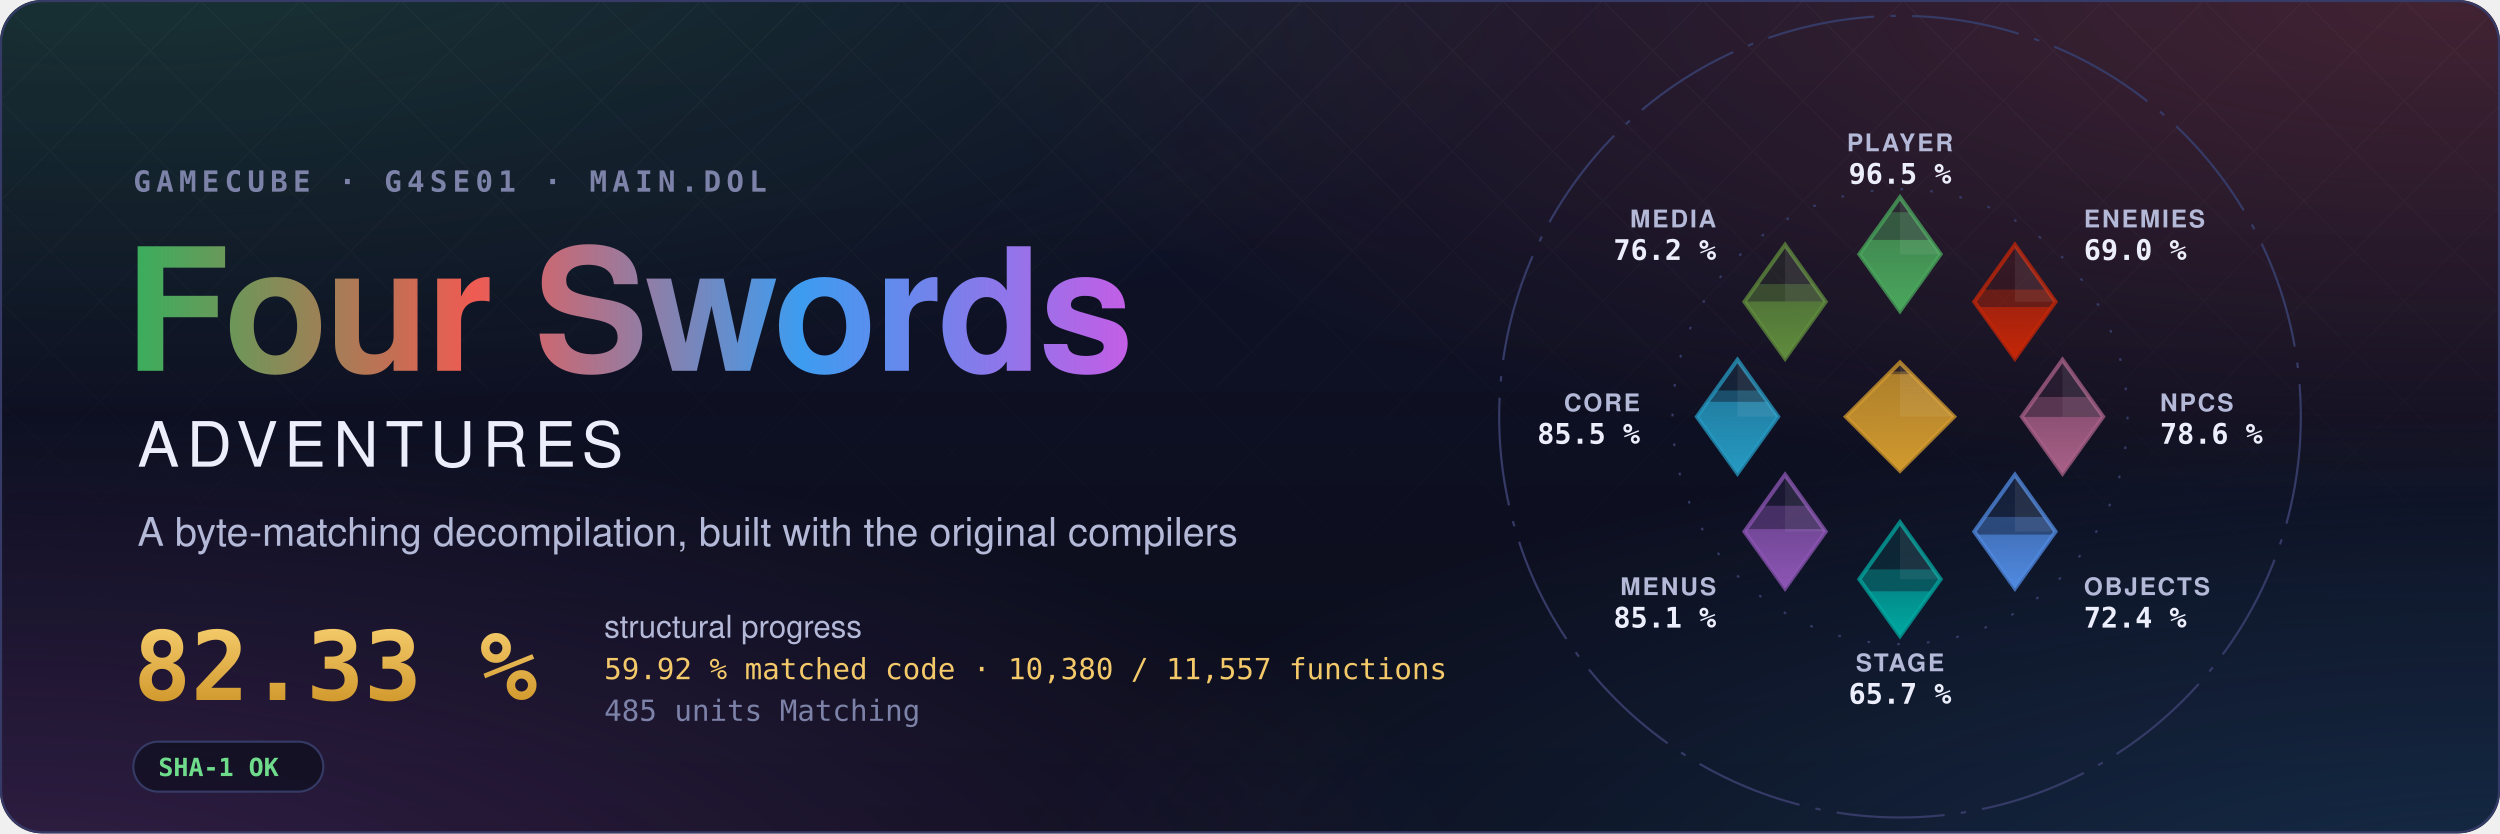
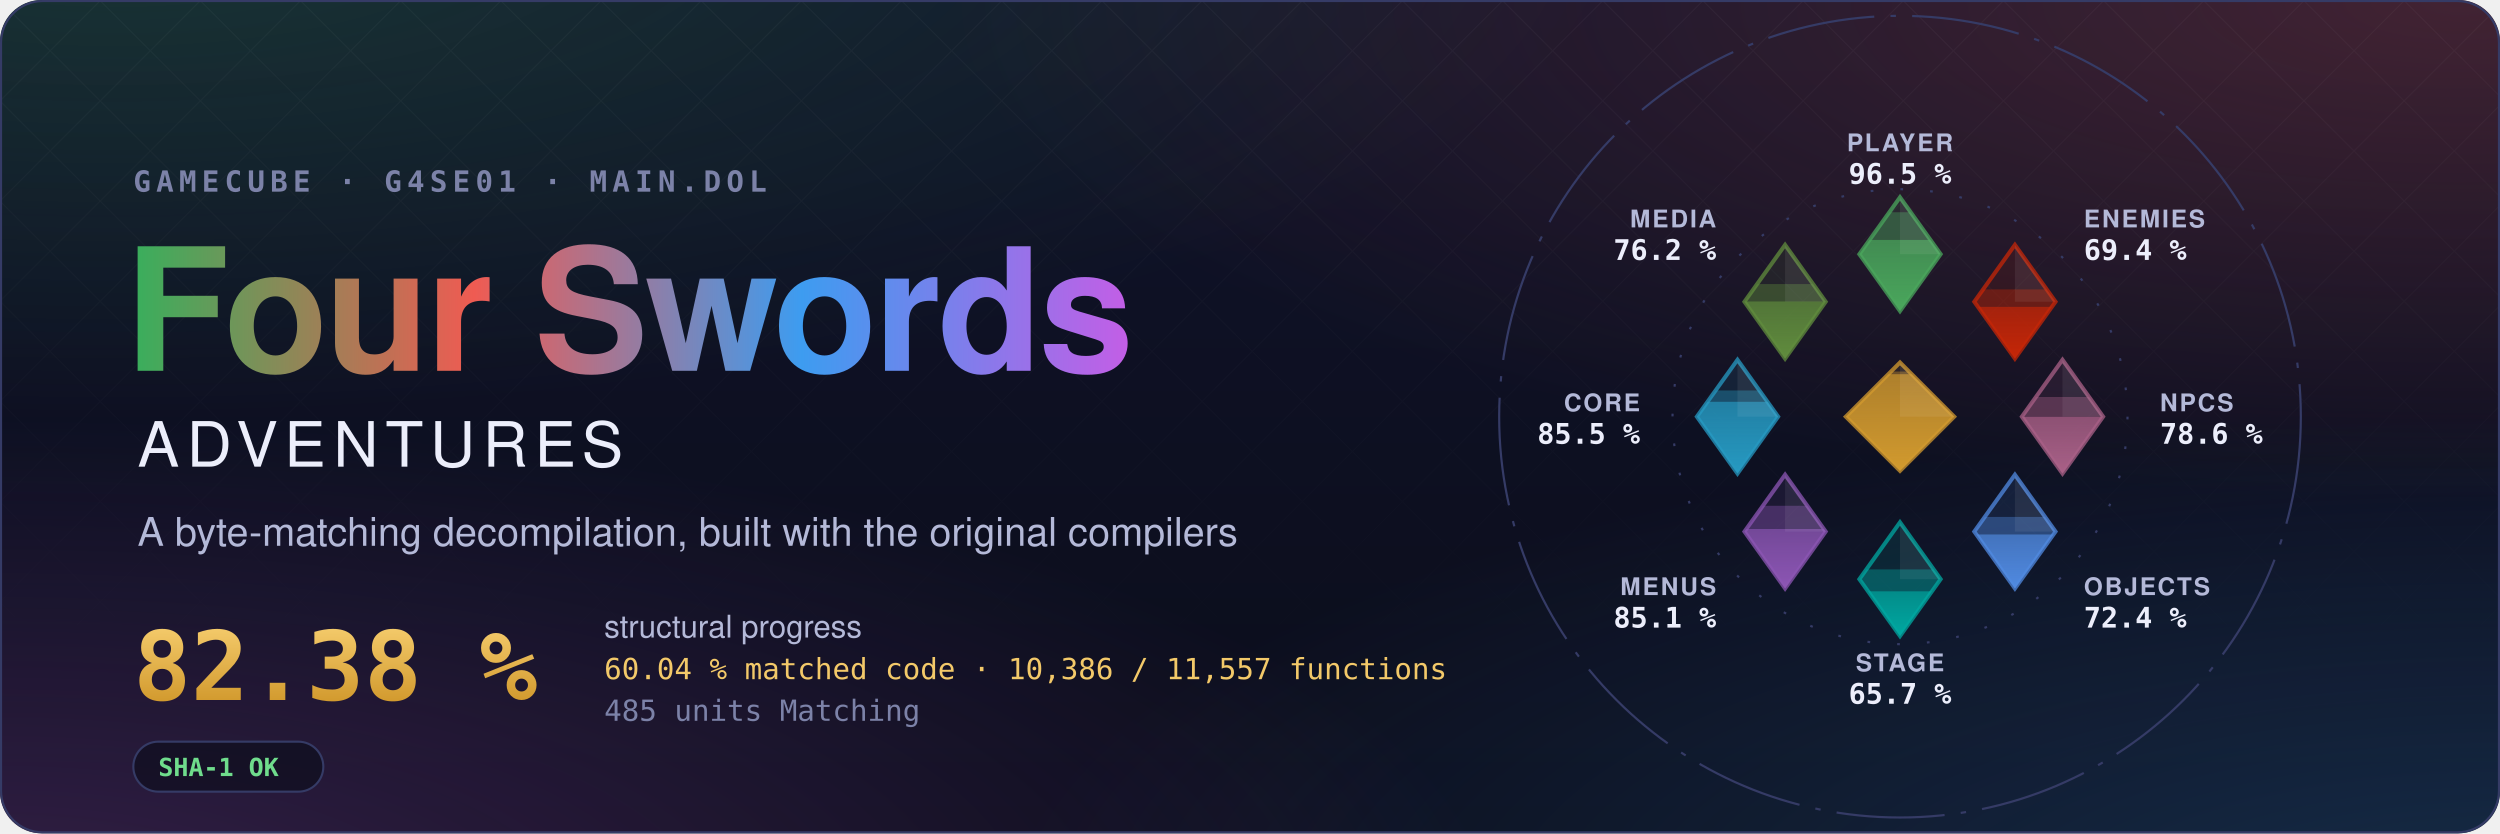
- <svg xmlns="http://www.w3.org/2000/svg" width="1200" height="400" viewBox="0 0 1200 400" role="img" aria-label="Four Swords Adventures decompilation: 82.33 % structural progress, 59.92 % matched code, 10,380 of 11,557 functions">
+ <svg xmlns="http://www.w3.org/2000/svg" width="1200" height="400" viewBox="0 0 1200 400" role="img" aria-label="Four Swords Adventures decompilation: 82.38 % structural progress, 60.04 % matched code, 10,386 of 11,557 functions">
  <style>text { font-family: -apple-system, BlinkMacSystemFont, 'Segoe UI', Helvetica, Arial, sans-serif; } .mono { font-family: ui-monospace, SFMono-Regular, 'SF Mono', Menlo, Consolas, monospace; } .spin { transform-box: fill-box; transform-origin: center; animation: spin 90s linear infinite; } @keyframes spin { to { transform: rotate(360deg); } } .rise { transform-box: fill-box; transform-origin: 50% 100%; animation: rise 1.6s cubic-bezier(.2,.8,.2,1) both; } @keyframes rise { from { transform: scaleY(0); } } @media (prefers-reduced-motion: reduce) { * { animation: none !important; } }</style>
  <defs>
    <radialGradient id="glow0" cx="0.05" cy="-0.1" r="0.6">
      <stop offset="0" stop-color="#3aae5c" stop-opacity="0.22" />
      <stop offset="1" stop-color="#3aae5c" stop-opacity="0" />
    </radialGradient>
    <radialGradient id="glow1" cx="0.98" cy="0.0" r="0.6">
      <stop offset="0" stop-color="#ef5b52" stop-opacity="0.22" />
      <stop offset="1" stop-color="#ef5b52" stop-opacity="0" />
    </radialGradient>
    <radialGradient id="glow2" cx="1.0" cy="1.1" r="0.6">
      <stop offset="0" stop-color="#3d9cf0" stop-opacity="0.22" />
      <stop offset="1" stop-color="#3d9cf0" stop-opacity="0" />
    </radialGradient>
    <radialGradient id="glow3" cx="0.0" cy="1.1" r="0.6">
      <stop offset="0" stop-color="#c35ee6" stop-opacity="0.22" />
      <stop offset="1" stop-color="#c35ee6" stop-opacity="0" />
    </radialGradient>
    <linearGradient id="sky" x1="0" y1="0" x2="0" y2="1">
      <stop offset="0" stop-color="#10132a" />
      <stop offset="1" stop-color="#0b0d1a" />
    </linearGradient>
    <linearGradient id="four" x1="0" y1="0" x2="1" y2="0">
      <stop offset="0" stop-color="#3aae5c" />
      <stop offset="0.34" stop-color="#ef5b52" />
      <stop offset="0.67" stop-color="#3d9cf0" />
      <stop offset="1" stop-color="#c35ee6" />
    </linearGradient>
    <linearGradient id="goldtext" x1="0" y1="0" x2="0" y2="1">
      <stop offset="0" stop-color="#f3c969" />
      <stop offset="1" stop-color="#d29a2e" />
    </linearGradient>
    <pattern id="lattice" width="34" height="34" patternUnits="userSpaceOnUse" patternTransform="rotate(45)">
      <path d="M0 0H34M0 0V34" stroke="#fff" stroke-opacity="0.035" />
    </pattern>
    <linearGradient id="fade" x1="0" y1="0" x2="0" y2="1">
      <stop offset="0" stop-color="#fff" />
      <stop offset="0.8" stop-color="#fff" stop-opacity="0" />
    </linearGradient>
    <mask id="fadeMask">
      <rect width="1200" height="400" fill="url(#fade)" />
    </mask>
    <clipPath id="card">
      <rect width="1200" height="400" rx="20" />
    </clipPath>
  </defs>
  <g clip-path="url(#card)">
    <rect width="1200" height="400" fill="url(#sky)" />
    <rect width="1200" height="400" fill="url(#glow0)" />
    <rect width="1200" height="400" fill="url(#glow1)" />
    <rect width="1200" height="400" fill="url(#glow2)" />
    <rect width="1200" height="400" fill="url(#glow3)" />
    <rect width="1200" height="400" fill="url(#lattice)" mask="url(#fadeMask)" />
  </g>
  <rect x="0.5" y="0.5" width="1199" height="399" rx="20" fill="none" stroke="#353b66" />
  <text x="64" y="92" class="mono" font-size="14" font-weight="600" letter-spacing="0.18em" fill="#7c82a8">GAMECUBE · G4SE01 · MAIN.DOL</text>
  <text x="60" y="178" font-size="82" font-weight="700" letter-spacing="-1.5" fill="url(#four)">Four Swords</text>
  <text x="66" y="224" font-size="30" font-weight="500" letter-spacing="0.12em" fill="#eceefb">ADVENTURES</text>
  <text x="66" y="262" font-size="19" fill="#b4b9d8">A byte-matching decompilation, built with the original compilers</text>
-   <text x="64" y="336" class="mono" font-size="46" font-weight="700" fill="url(#goldtext)">82.33 %</text>
+   <text x="64" y="336" class="mono" font-size="46" font-weight="700" fill="url(#goldtext)">82.38 %</text>
  <text x="290" y="306" font-size="15" fill="#b4b9d8">structural progress</text>
-   <text x="290" y="326" class="mono" font-size="14" fill="#f3c969">59.92 % matched code · 10,380 / 11,557 functions</text>
+   <text x="290" y="326" class="mono" font-size="14" fill="#f3c969">60.04 % matched code · 10,386 / 11,557 functions</text>
  <text x="290" y="346" class="mono" font-size="14" fill="#7c82a8">485 units Matching</text>
  <g transform="translate(64 356)">
    <rect width="91.2" height="24" rx="12" fill="#0b0d1a" fill-opacity="0.6" stroke="#353b66" />
    <text x="12" y="16.5" class="mono" font-size="12" font-weight="600" fill="#6fdc8c">SHA-1 OK</text>
  </g>
  <defs>
    <clipPath id="ec-player">
      <path d="M0 -81L15 -60L0 -39L-15 -60Z" />
    </clipPath>
    <linearGradient id="eg-player" x1="0" y1="1" x2="0" y2="0">
      <stop offset="0" stop-color="#4aa75c" />
      <stop offset="1" stop-color="#4aa75c" stop-opacity="0.65" />
    </linearGradient>
    <clipPath id="ec-enemies">
      <path d="M42.43 -63.43L57.43 -42.43L42.43 -21.43L27.43 -42.43Z" />
    </clipPath>
    <linearGradient id="eg-enemies" x1="0" y1="1" x2="0" y2="0">
      <stop offset="0" stop-color="#c52607" />
      <stop offset="1" stop-color="#c52607" stop-opacity="0.65" />
    </linearGradient>
    <clipPath id="ec-npcs">
      <path d="M60 -21L75 0L60 21L45 0Z" />
    </clipPath>
    <linearGradient id="eg-npcs" x1="0" y1="1" x2="0" y2="0">
      <stop offset="0" stop-color="#a96087" />
      <stop offset="1" stop-color="#a96087" stop-opacity="0.65" />
    </linearGradient>
    <clipPath id="ec-objects">
      <path d="M42.43 21.43L57.43 42.43L42.43 63.43L27.43 42.43Z" />
    </clipPath>
    <linearGradient id="eg-objects" x1="0" y1="1" x2="0" y2="0">
      <stop offset="0" stop-color="#508ae1" />
      <stop offset="1" stop-color="#508ae1" stop-opacity="0.65" />
    </linearGradient>
    <clipPath id="ec-stage">
      <path d="M0 39L15 60L0 81L-15 60Z" />
    </clipPath>
    <linearGradient id="eg-stage" x1="0" y1="1" x2="0" y2="0">
      <stop offset="0" stop-color="#00a8a1" />
      <stop offset="1" stop-color="#00a8a1" stop-opacity="0.65" />
    </linearGradient>
    <clipPath id="ec-menus">
      <path d="M-42.43 21.43L-27.43 42.43L-42.43 63.43L-57.43 42.43Z" />
    </clipPath>
    <linearGradient id="eg-menus" x1="0" y1="1" x2="0" y2="0">
      <stop offset="0" stop-color="#8c55b4" />
      <stop offset="1" stop-color="#8c55b4" stop-opacity="0.65" />
    </linearGradient>
    <clipPath id="ec-core">
      <path d="M-60 -21L-45 0L-60 21L-75 0Z" />
    </clipPath>
    <linearGradient id="eg-core" x1="0" y1="1" x2="0" y2="0">
      <stop offset="0" stop-color="#269ac2" />
      <stop offset="1" stop-color="#269ac2" stop-opacity="0.65" />
    </linearGradient>
    <clipPath id="ec-media">
      <path d="M-42.43 -63.43L-27.43 -42.43L-42.43 -21.43L-57.43 -42.43Z" />
    </clipPath>
    <linearGradient id="eg-media" x1="0" y1="1" x2="0" y2="0">
      <stop offset="0" stop-color="#608c3d" />
      <stop offset="1" stop-color="#608c3d" stop-opacity="0.65" />
    </linearGradient>
    <clipPath id="ec-libs">
      <path d="M0 -20L20 0L0 20L-20 0Z" />
    </clipPath>
    <linearGradient id="eg-libs" x1="0" y1="1" x2="0" y2="0">
      <stop offset="0" stop-color="#d29a2e" />
      <stop offset="1" stop-color="#d29a2e" stop-opacity="0.65" />
    </linearGradient>
  </defs>
  <g transform="translate(912 200) scale(1.3)">
    <circle class="spin" r="148" fill="none" stroke="#353b66" stroke-width="0.8" stroke-dasharray="40 6 2 6" />
    <circle r="84" fill="none" stroke="#353b66" stroke-width="0.8" stroke-dasharray="1 10" />
    <path d="M0 -81L15 -60L0 -39L-15 -60Z" fill="#4aa75c" fill-opacity="0.12" stroke="#4aa75c" stroke-opacity="0.75" stroke-width="1.5" />
    <g clip-path="url(#ec-player)">
      <rect class="rise" style="animation-delay:0.20s" x="-15.0" y="-75.47" width="30" height="36.47" fill="#4aa75c" fill-opacity="0.38" />
    </g>
    <g clip-path="url(#ec-player)">
      <rect class="rise" style="animation-delay:0.20s" x="-15.0" y="-65.25" width="30" height="26.25" fill="url(#eg-player)" />
    </g>
    <path d="M0.0 -81.0L15.0 -60.0L0.0 -60.0Z" fill="#fff" fill-opacity="0.07" />
    <text x="0.0" y="-98.0" text-anchor="middle" font-size="9" font-weight="600" letter-spacing="0.08em" fill="#b4b9d8">PLAYER</text>
    <text x="0.0" y="-86.0" text-anchor="middle" font-size="10.5" font-weight="700" fill="#eceefb" class="mono">96.5 %</text>
    <path d="M42.43 -63.43L57.43 -42.43L42.43 -21.43L27.43 -42.43Z" fill="#c52607" fill-opacity="0.12" stroke="#c52607" stroke-opacity="0.75" stroke-width="1.5" />
    <g clip-path="url(#ec-enemies)">
-       <rect class="rise" style="animation-delay:0.30s" x="27.43" y="-46.91" width="30" height="25.48" fill="#c52607" fill-opacity="0.38" />
+       <rect class="rise" style="animation-delay:0.30s" x="27.43" y="-46.99" width="30" height="25.56" fill="#c52607" fill-opacity="0.38" />
    </g>
    <g clip-path="url(#ec-enemies)">
-       <rect class="rise" style="animation-delay:0.30s" x="27.43" y="-40.48" width="30" height="19.05" fill="url(#eg-enemies)" />
+       <rect class="rise" style="animation-delay:0.30s" x="27.43" y="-40.55" width="30" height="19.12" fill="url(#eg-enemies)" />
    </g>
    <path d="M42.43 -63.43L57.43 -42.43L42.43 -42.43Z" fill="#fff" fill-opacity="0.07" />
    <text x="67.88" y="-69.88" text-anchor="start" font-size="9" font-weight="600" letter-spacing="0.08em" fill="#b4b9d8">ENEMIES</text>
-     <text x="67.88" y="-57.88" text-anchor="start" font-size="10.5" font-weight="700" fill="#eceefb" class="mono">69.0 %</text>
+     <text x="67.88" y="-57.88" text-anchor="start" font-size="10.5" font-weight="700" fill="#eceefb" class="mono">69.4 %</text>
    <path d="M60 -21L75 0L60 21L45 0Z" fill="#a96087" fill-opacity="0.12" stroke="#a96087" stroke-opacity="0.75" stroke-width="1.5" />
    <g clip-path="url(#ec-npcs)">
      <rect class="rise" style="animation-delay:0.40s" x="45.0" y="-7.26" width="30" height="28.26" fill="#a96087" fill-opacity="0.38" />
    </g>
    <g clip-path="url(#ec-npcs)">
      <rect class="rise" style="animation-delay:0.40s" x="45.0" y="0.07" width="30" height="20.93" fill="url(#eg-npcs)" />
    </g>
    <path d="M60.0 -21.0L75.0 0.0L60.0 0.0Z" fill="#fff" fill-opacity="0.07" />
    <text x="96.0" y="-2.0" text-anchor="start" font-size="9" font-weight="600" letter-spacing="0.08em" fill="#b4b9d8">NPCS</text>
    <text x="96.0" y="10.0" text-anchor="start" font-size="10.5" font-weight="700" fill="#eceefb" class="mono">78.6 %</text>
    <path d="M42.43 21.43L57.43 42.43L42.43 63.43L27.43 42.43Z" fill="#508ae1" fill-opacity="0.12" stroke="#508ae1" stroke-opacity="0.75" stroke-width="1.5" />
    <g clip-path="url(#ec-objects)">
      <rect class="rise" style="animation-delay:0.50s" x="27.43" y="37.03" width="30" height="26.40" fill="#508ae1" fill-opacity="0.38" />
    </g>
    <g clip-path="url(#ec-objects)">
-       <rect class="rise" style="animation-delay:0.50s" x="27.43" y="43.54" width="30" height="19.89" fill="url(#eg-objects)" />
+       <rect class="rise" style="animation-delay:0.50s" x="27.43" y="43.50" width="30" height="19.93" fill="url(#eg-objects)" />
    </g>
    <path d="M42.43 21.43L57.43 42.43L42.43 42.43Z" fill="#fff" fill-opacity="0.07" />
    <text x="67.88" y="65.88" text-anchor="start" font-size="9" font-weight="600" letter-spacing="0.08em" fill="#b4b9d8">OBJECTS</text>
    <text x="67.88" y="77.88" text-anchor="start" font-size="10.5" font-weight="700" fill="#eceefb" class="mono">72.4 %</text>
    <path d="M0 39L15 60L0 81L-15 60Z" fill="#00a8a1" fill-opacity="0.12" stroke="#00a8a1" stroke-opacity="0.75" stroke-width="1.5" />
    <g clip-path="url(#ec-stage)">
      <rect class="rise" style="animation-delay:0.60s" x="-15.0" y="56.39" width="30" height="24.61" fill="#00a8a1" fill-opacity="0.38" />
    </g>
    <g clip-path="url(#ec-stage)">
      <rect class="rise" style="animation-delay:0.60s" x="-15.0" y="64.50" width="30" height="16.50" fill="url(#eg-stage)" />
    </g>
    <path d="M0.0 39.0L15.0 60.0L0.0 60.0Z" fill="#fff" fill-opacity="0.07" />
    <text x="0.0" y="94.0" text-anchor="middle" font-size="9" font-weight="600" letter-spacing="0.08em" fill="#b4b9d8">STAGE</text>
    <text x="0.0" y="106.0" text-anchor="middle" font-size="10.5" font-weight="700" fill="#eceefb" class="mono">65.7 %</text>
    <path d="M-42.43 21.43L-27.43 42.43L-42.43 63.43L-57.43 42.43Z" fill="#8c55b4" fill-opacity="0.12" stroke="#8c55b4" stroke-opacity="0.75" stroke-width="1.5" />
    <g clip-path="url(#ec-menus)">
      <rect class="rise" style="animation-delay:0.70s" x="-57.43" y="32.90" width="30" height="30.53" fill="#8c55b4" fill-opacity="0.38" />
    </g>
    <g clip-path="url(#ec-menus)">
-       <rect class="rise" style="animation-delay:0.70s" x="-57.43" y="41.51" width="30" height="21.92" fill="url(#eg-menus)" />
+       <rect class="rise" style="animation-delay:0.70s" x="-57.43" y="41.47" width="30" height="21.96" fill="url(#eg-menus)" />
    </g>
    <path d="M-42.43 21.43L-27.43 42.43L-42.43 42.43Z" fill="#fff" fill-opacity="0.07" />
    <text x="-67.88" y="65.88" text-anchor="end" font-size="9" font-weight="600" letter-spacing="0.08em" fill="#b4b9d8">MENUS</text>
    <text x="-67.88" y="77.88" text-anchor="end" font-size="10.5" font-weight="700" fill="#eceefb" class="mono">85.1 %</text>
    <path d="M-60 -21L-45 0L-60 21L-75 0Z" fill="#269ac2" fill-opacity="0.12" stroke="#269ac2" stroke-opacity="0.75" stroke-width="1.5" />
    <g clip-path="url(#ec-core)">
      <rect class="rise" style="animation-delay:0.80s" x="-75.0" y="-9.67" width="30" height="30.67" fill="#269ac2" fill-opacity="0.38" />
    </g>
    <g clip-path="url(#ec-core)">
      <rect class="rise" style="animation-delay:0.80s" x="-75.0" y="-5.48" width="30" height="26.48" fill="url(#eg-core)" />
    </g>
    <path d="M-60.0 -21.0L-45.0 0.0L-60.0 0.0Z" fill="#fff" fill-opacity="0.07" />
    <text x="-96.0" y="-2.0" text-anchor="end" font-size="9" font-weight="600" letter-spacing="0.08em" fill="#b4b9d8">CORE</text>
    <text x="-96.0" y="10.0" text-anchor="end" font-size="10.5" font-weight="700" fill="#eceefb" class="mono">85.5 %</text>
    <path d="M-42.43 -63.43L-27.43 -42.43L-42.43 -21.43L-57.43 -42.43Z" fill="#608c3d" fill-opacity="0.12" stroke="#608c3d" stroke-opacity="0.75" stroke-width="1.5" />
    <g clip-path="url(#ec-media)">
      <rect class="rise" style="animation-delay:0.90s" x="-57.43" y="-48.95" width="30" height="27.52" fill="#608c3d" fill-opacity="0.38" />
    </g>
    <g clip-path="url(#ec-media)">
      <rect class="rise" style="animation-delay:0.90s" x="-57.43" y="-42.54" width="30" height="21.11" fill="url(#eg-media)" />
    </g>
    <path d="M-42.43 -63.43L-27.43 -42.43L-42.43 -42.43Z" fill="#fff" fill-opacity="0.07" />
    <text x="-67.88" y="-69.88" text-anchor="end" font-size="9" font-weight="600" letter-spacing="0.08em" fill="#b4b9d8">MEDIA</text>
    <text x="-67.88" y="-57.88" text-anchor="end" font-size="10.5" font-weight="700" fill="#eceefb" class="mono">76.2 %</text>
    <path d="M0 -20L20 0L0 20L-20 0Z" fill="#d29a2e" fill-opacity="0.12" stroke="#d29a2e" stroke-opacity="0.75" stroke-width="1.5" />
    <g clip-path="url(#ec-libs)">
      <rect class="rise" style="animation-delay:1.00s" x="-20" y="-16.67" width="40" height="36.67" fill="#d29a2e" fill-opacity="0.38" />
    </g>
    <g clip-path="url(#ec-libs)">
      <rect class="rise" style="animation-delay:1.00s" x="-20" y="-15.68" width="40" height="35.68" fill="url(#eg-libs)" />
    </g>
    <path d="M0 -20L20 0L0 0Z" fill="#fff" fill-opacity="0.07" />
  </g>
</svg>
